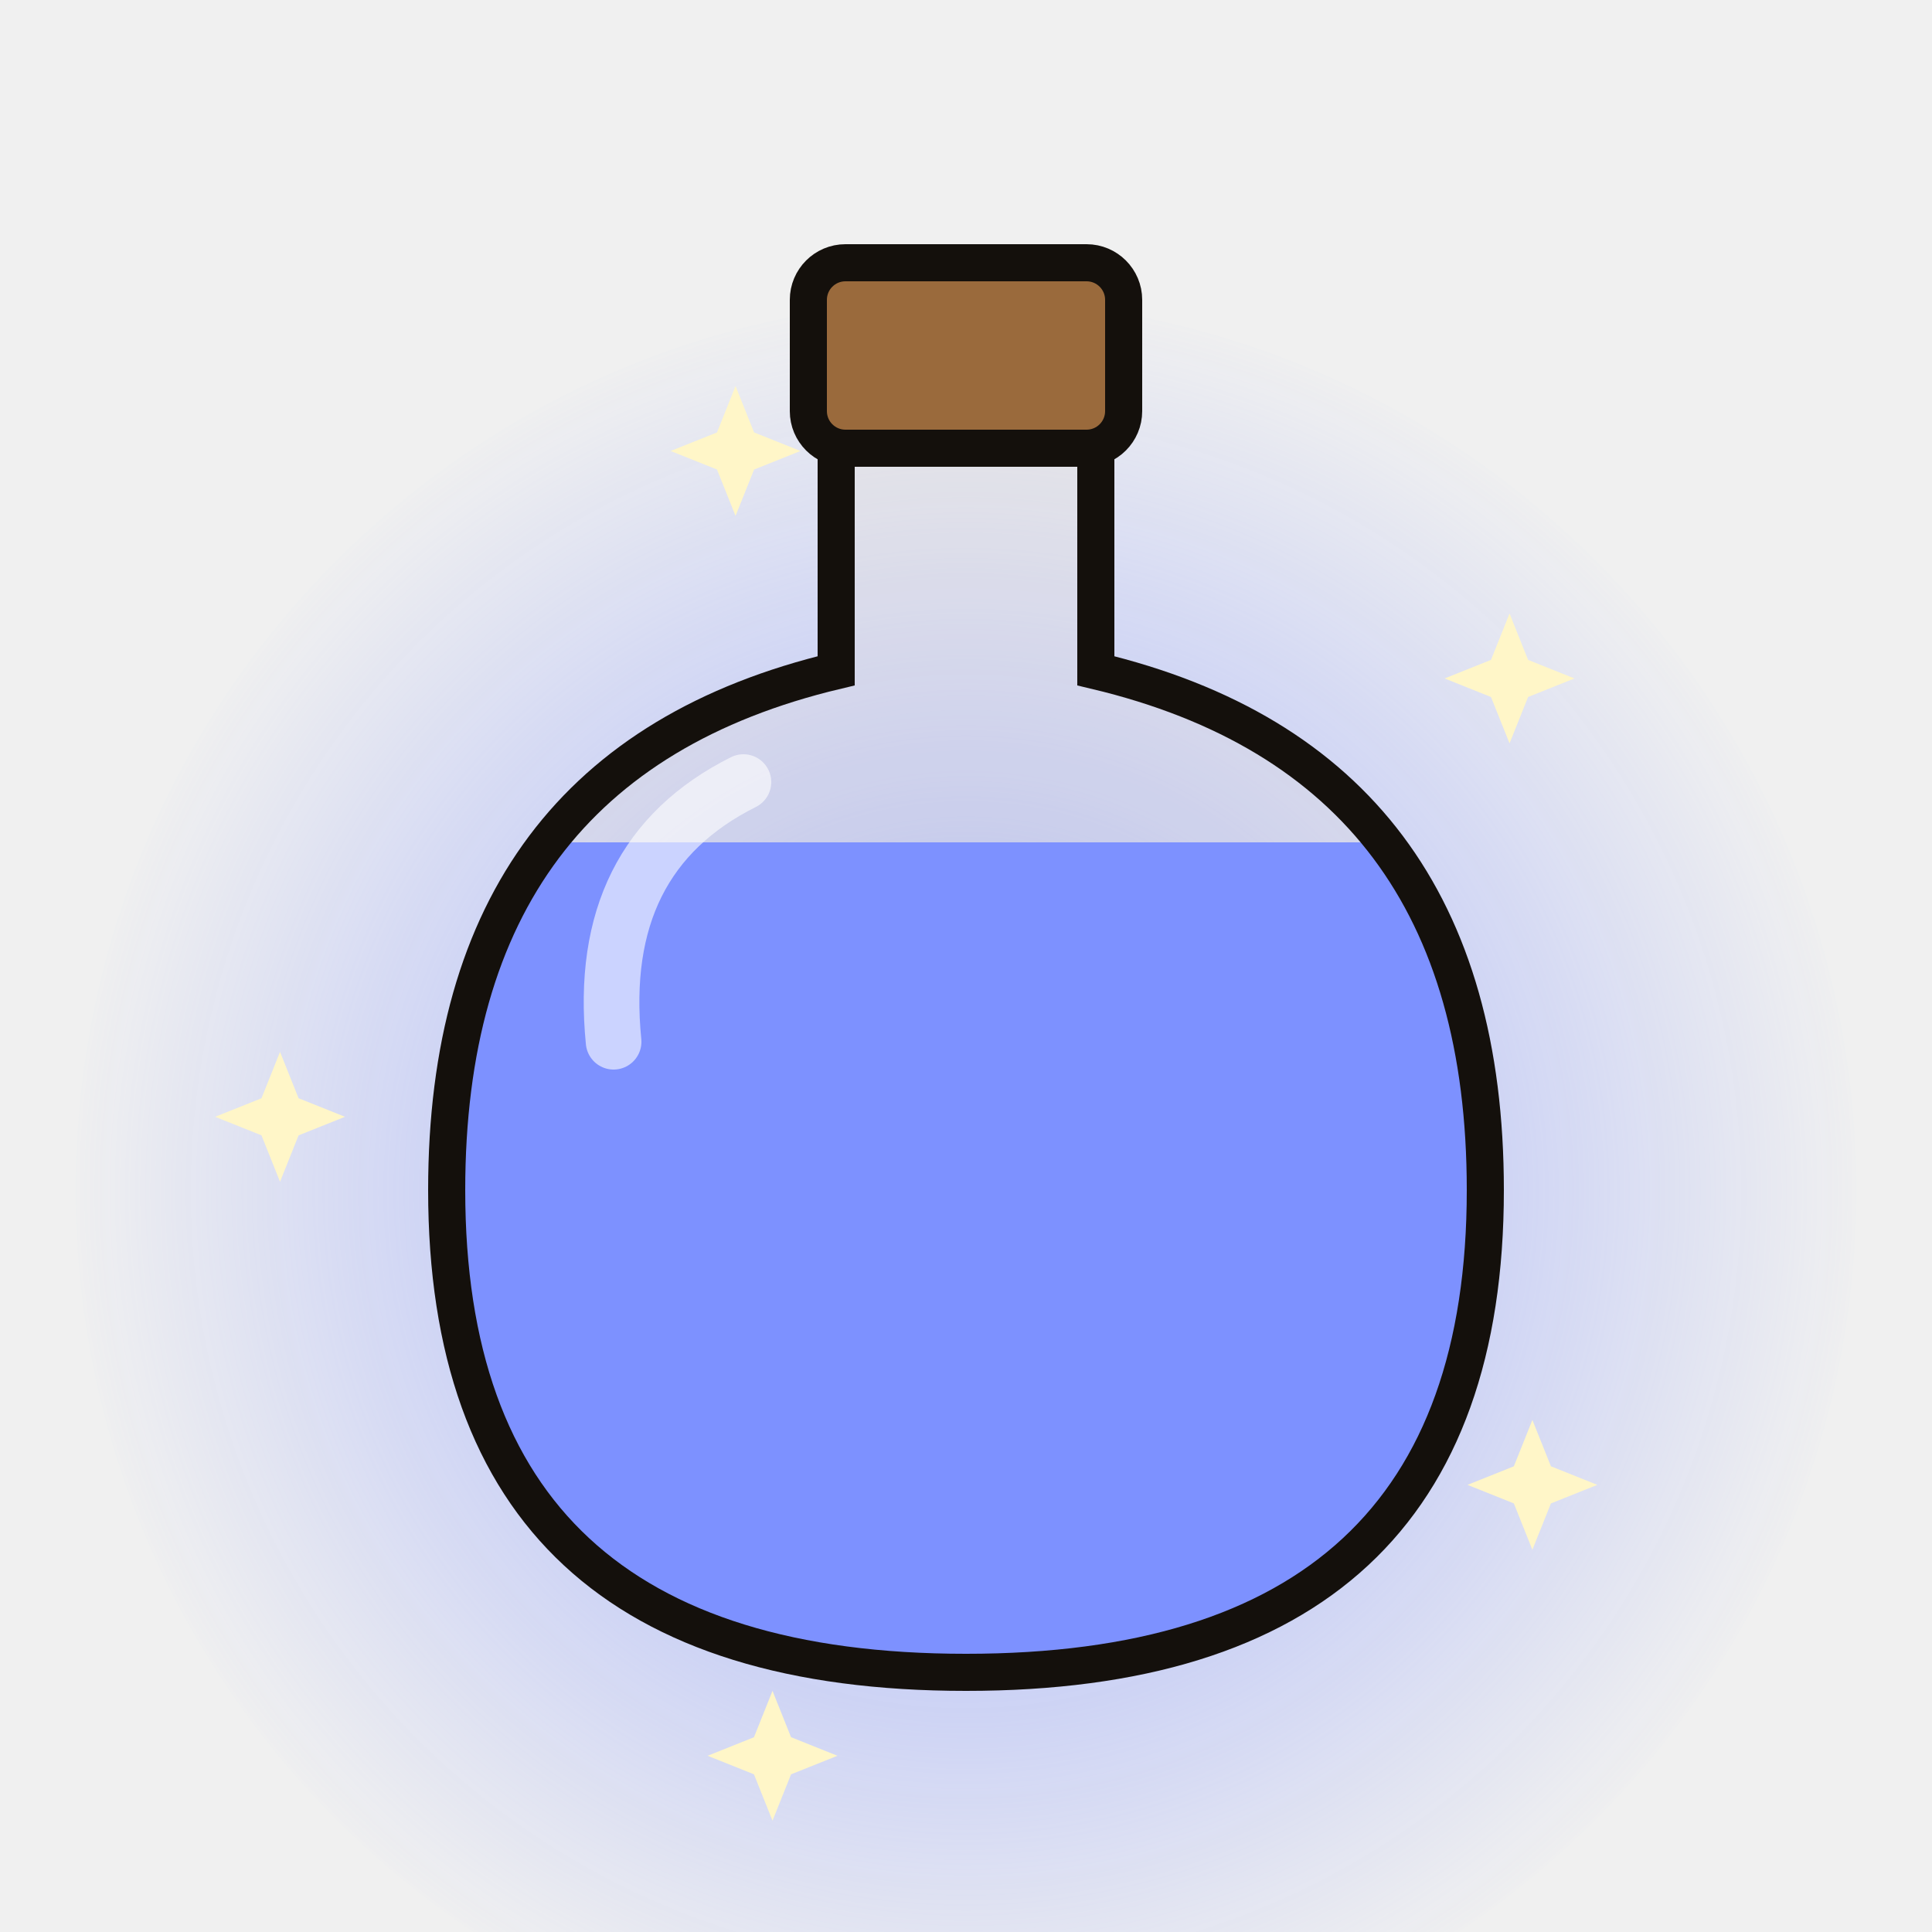
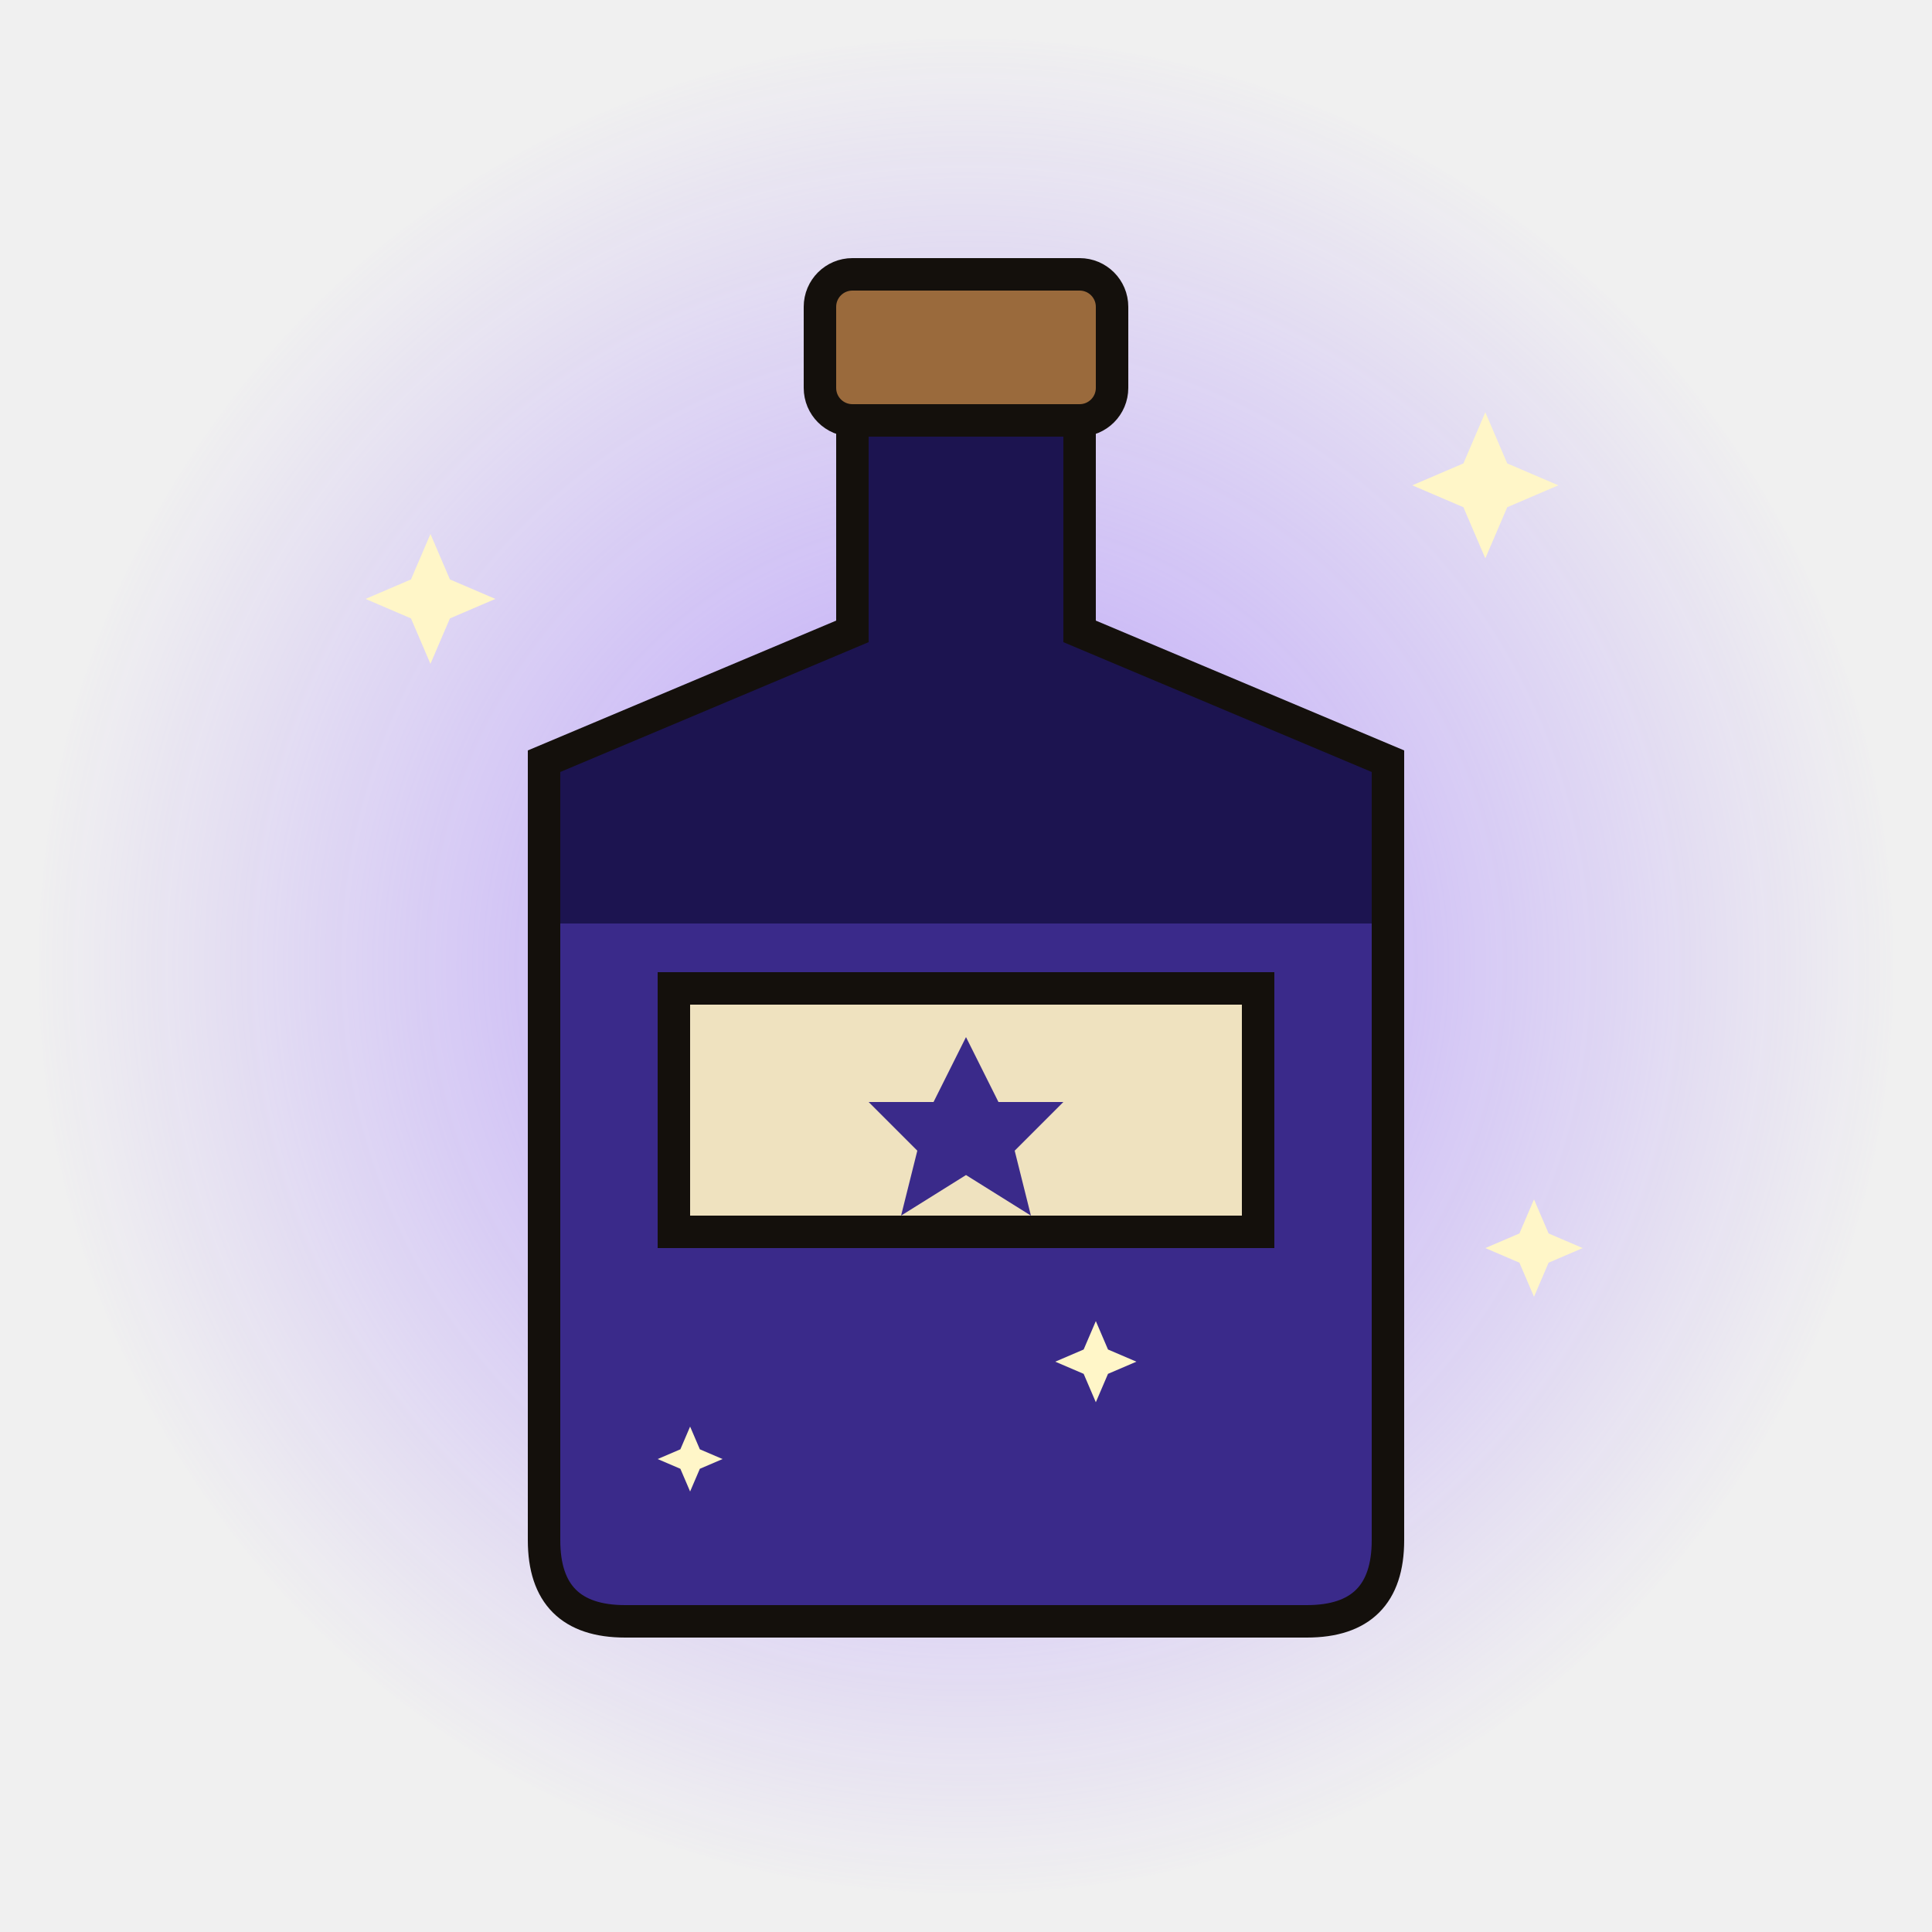
<svg xmlns="http://www.w3.org/2000/svg" viewBox="0 0 200 200" width="200" height="200">
  <defs>
    <radialGradient id="glow">
-       <stop offset="0" stop-color="#7d91ff" stop-opacity="0.7" />
-       <stop offset="1" stop-color="#7d91ff" stop-opacity="0" />
+       <stop offset="0" stop-color="#a07aff" stop-opacity="0.7" />
+       <stop offset="1" stop-color="#a07aff" stop-opacity="0" />
    </radialGradient>
  </defs>
-   <g transform="translate(100 104) scale(0.960)">
-     <circle cx="0" cy="20" r="96" fill="url(#glow)" />
-     <clipPath id="bottle">
-       <path d="M-14,-62 L14,-62 L14,-36 Q56,-26 56,20 Q56,72 0,72 Q-56,72 -56,20 Q-56,-26 -14,-36 Z" />
-     </clipPath>
-     <path d="M-14,-62 L14,-62 L14,-36 Q56,-26 56,20 Q56,72 0,72 Q-56,72 -56,20 Q-56,-26 -14,-36 Z" fill="#e8e2d0" fill-opacity="0.25" />
-     <rect x="-60" y="-17.5" width="120" height="97.5" fill="#7d91ff" clip-path="url(#bottle)" />
-     <path d="M-14,-62 L14,-62 L14,-36 Q56,-26 56,20 Q56,72 0,72 Q-56,72 -56,20 Q-56,-26 -14,-36 Z" fill="none" stroke="#14100c" stroke-width="4" />
-     <rect x="-17" y="-80" width="34" height="20" rx="4" fill="#9a6a3c" stroke="#14100c" stroke-width="4" />
-     <path d="M-38,4 Q-40,-16 -24,-24" fill="none" stroke="#ffffff" stroke-opacity="0.6" stroke-width="6" stroke-linecap="round" />
-     <path d="M61.075,44.784 L63.075,49.784 L68.075,51.784 L63.075,53.784 L61.075,58.784 L59.075,53.784 L54.075,51.784 L59.075,49.784 Z" fill="#fff6c8" />
-     <path d="M-20.865,73.997 L-18.865,78.997 L-13.865,80.997 L-18.865,82.997 L-20.865,87.997 L-22.865,82.997 L-27.865,80.997 L-22.865,78.997 Z" fill="#fff6c8" />
-     <path d="M-73.97,5.095 L-71.97,10.095 L-66.97,12.095 L-71.97,14.095 L-73.97,19.095 L-75.97,14.095 L-80.97,12.095 L-75.97,10.095 Z" fill="#fff6c8" />
-     <path d="M-24.851,-66.702 L-22.851,-61.702 L-17.851,-59.702 L-22.851,-57.702 L-24.851,-52.702 L-26.851,-57.702 L-31.851,-59.702 L-26.851,-61.702 Z" fill="#fff6c8" />
-     <path d="M58.612,-42.174 L60.612,-37.174 L65.612,-35.174 L60.612,-33.174 L58.612,-28.174 L56.612,-33.174 L51.612,-35.174 L56.612,-37.174 Z" fill="#fff6c8" />
+   <circle cx="100" cy="100" r="96" fill="url(#glow)" />
+   <g transform="translate(100 104) scale(0.840)">
+     <path d="M-14,-74 L14,-74 L14,-46 L52,-30 L52,66 Q52,76 42,76 L-42,76 Q-52,76 -52,66 L-52,-30 L-14,-46 Z" fill="#1c1450" />
+     <path d="M-52,-10 L52,-10 L52,66 Q52,76 42,76 L-42,76 Q-52,76 -52,66 Z" fill="#3a2a8a" />
+     <path d="M-24,14 L-22.2,18.2 L-18,20 L-22.2,21.8 L-24,26 L-25.8,21.8 L-30,20 L-25.8,18.2 Z" fill="#fff6c8" />
+     <path d="M16,39 L17.5,42.5 L21,44 L17.5,45.5 L16,49 L14.5,45.5 L11,44 L14.5,42.5 Z" fill="#fff6c8" />
+     <path d="M30,0 L31.2,2.8 L34,4 L31.2,5.2 L30,8 L28.8,5.2 L26,4 L28.8,2.8 Z" fill="#fff6c8" />
+     <path d="M-34,52 L-32.8,54.8 L-30,56 L-32.8,57.2 L-34,60 L-35.2,57.2 L-38,56 L-35.2,54.8 Z" fill="#fff6c8" />
+     <path d="M-14,-74 L14,-74 L14,-46 L52,-30 L52,66 Q52,76 42,76 L-42,76 Q-52,76 -52,66 L-52,-30 L-14,-46 Z" fill="none" stroke="#14100c" stroke-width="4" />
+     <rect x="-36" y="-2" width="72" height="30" fill="#efe2bf" stroke="#14100c" stroke-width="4" />
+     <path d="M0,4 L4,12 L12,12 L6,18 L8,26 L0,21 L-8,26 L-6,18 L-12,12 L-4,12 Z" fill="#3a2a8a" />
+     <rect x="-18" y="-90" width="36" height="18" rx="4" fill="#9a6a3c" stroke="#14100c" stroke-width="4" />
+     <path d="M-66,-58 L-63.6,-52.4 L-58,-50 L-63.6,-47.6 L-66,-42 L-68.4,-47.6 L-74,-50 L-68.4,-52.4 Z" fill="#fff6c8" />
+     <path d="M64,-73 L66.7,-66.7 L73,-64 L66.7,-61.3 L64,-55 L61.3,-61.3 L55,-64 L61.3,-66.7 Z" fill="#fff6c8" />
+     <path d="M70,24 L71.8,28.2 L76,30 L71.8,31.8 L70,36 L68.2,31.8 L64,30 L68.2,28.2 Z" fill="#fff6c8" />
  </g>
</svg>
